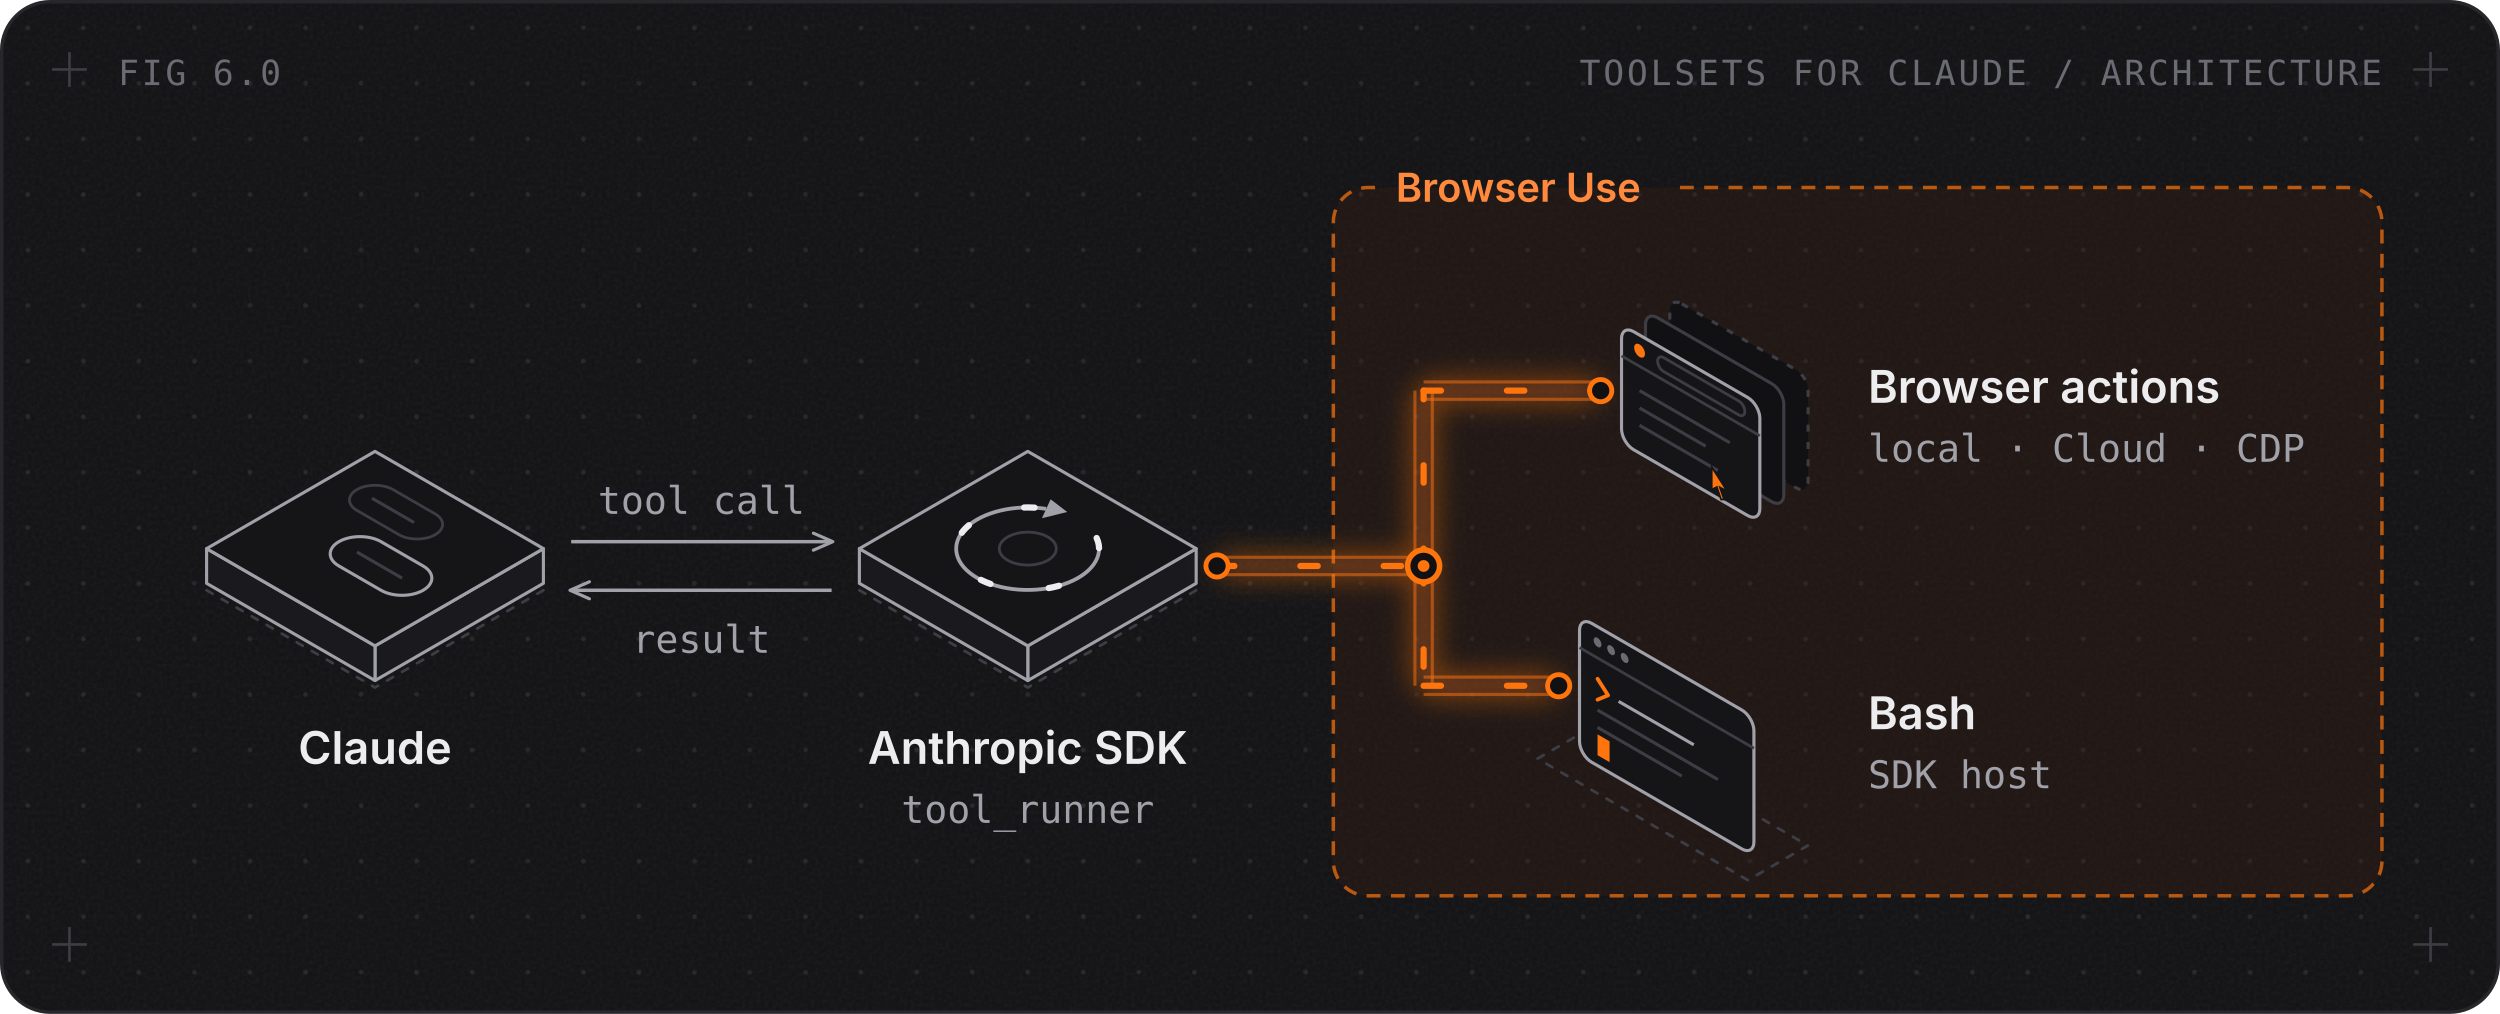
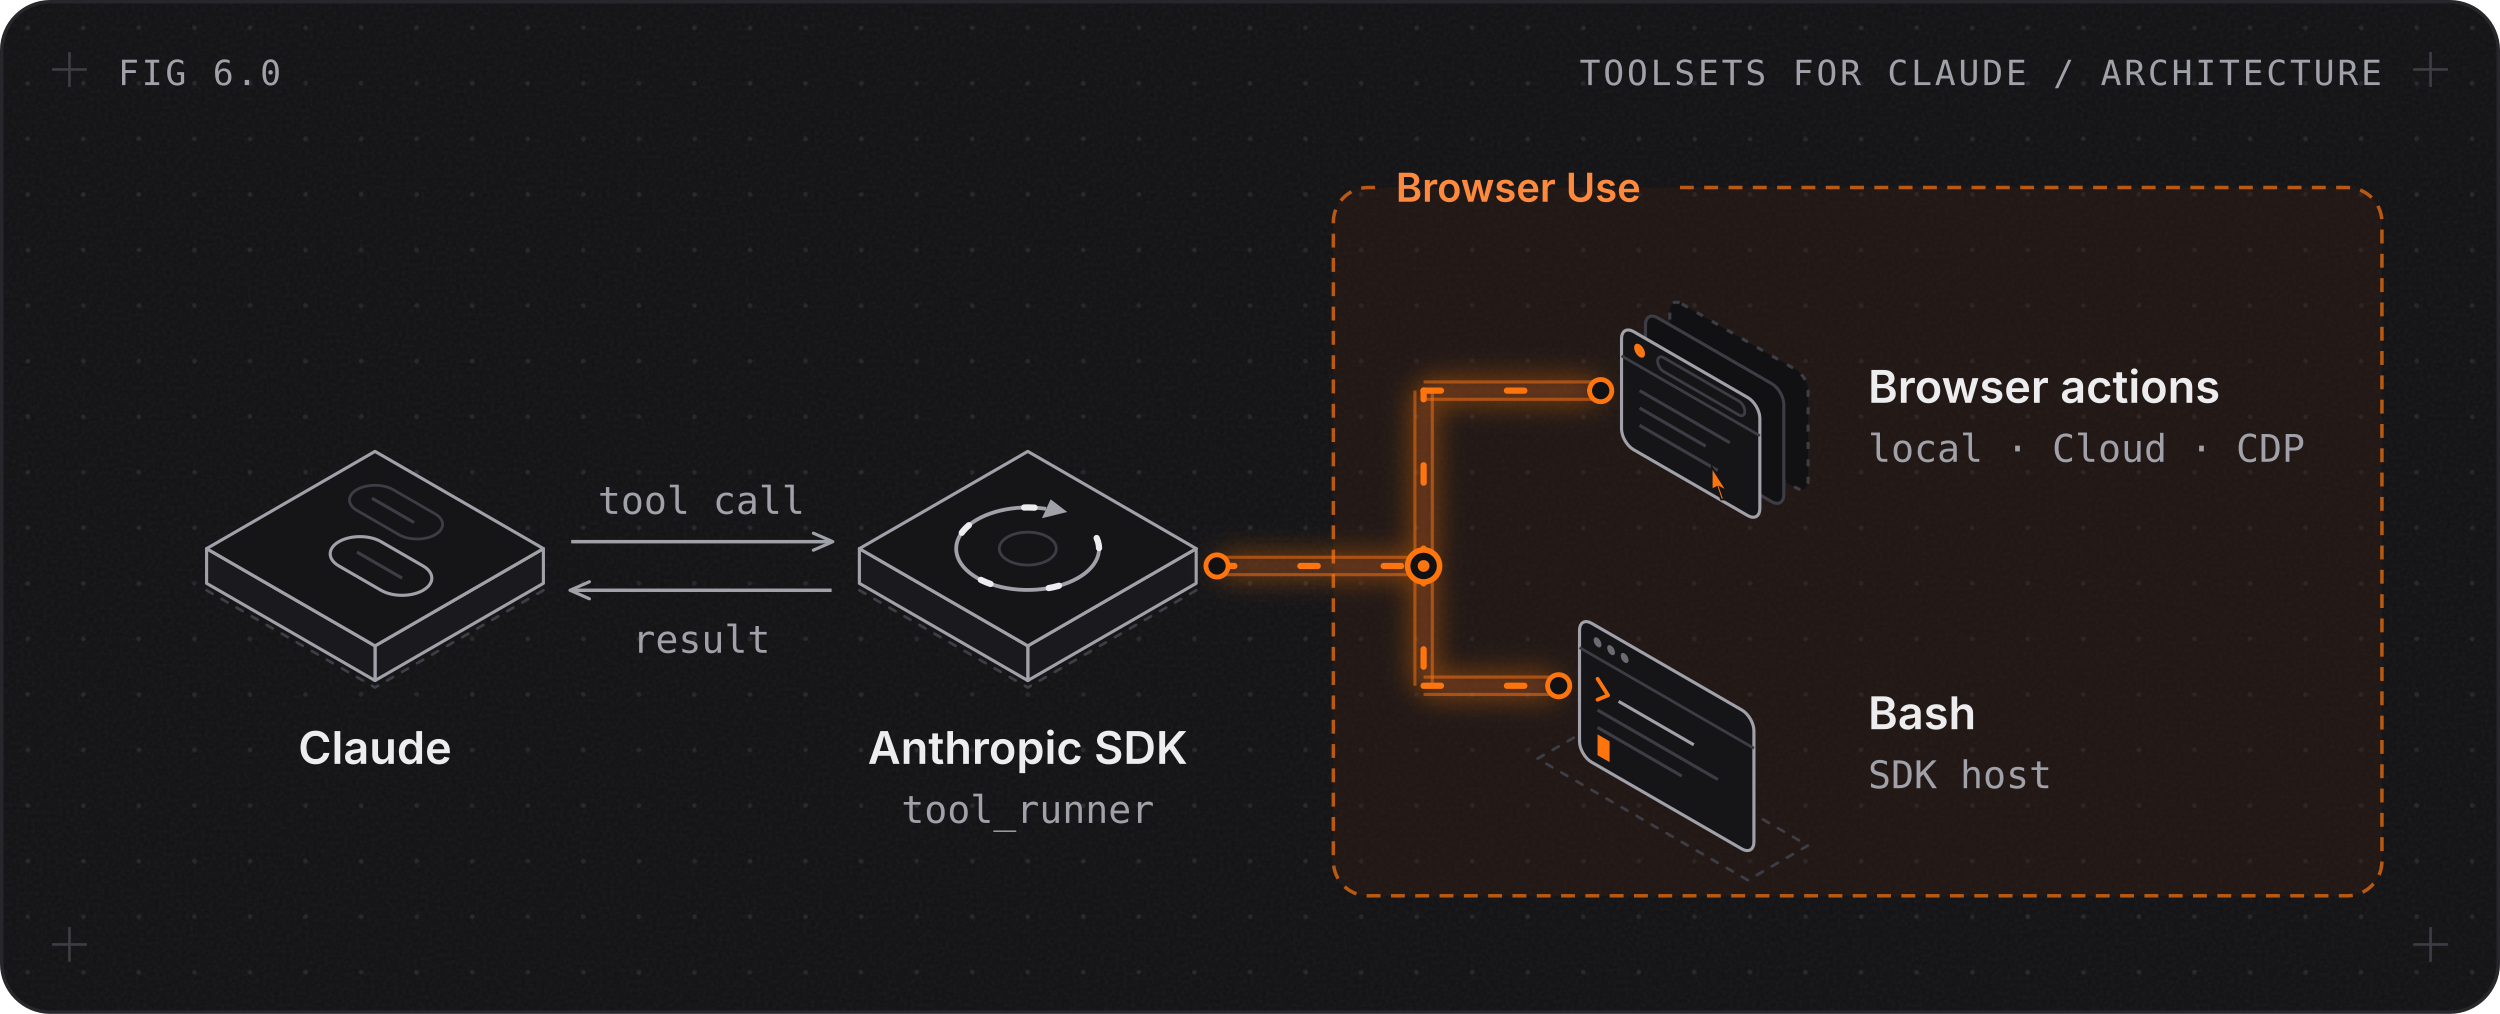
<svg xmlns="http://www.w3.org/2000/svg" viewBox="0 0 720 292" width="720" height="292" role="img" aria-labelledby="t d" fill="none">
  <style>.s{font-family:Geist, Inter, -apple-system, BlinkMacSystemFont, 'Segoe UI', Helvetica, Arial, sans-serif}.m{font-family:'Geist Mono', ui-monospace, SFMono-Regular, Menlo, monospace}text{font-kerning:normal}@keyframes fl{to{stroke-dashoffset:-24}}@keyframes spin{to{stroke-dashoffset:-20}}@keyframes blink{0%,49%{fill-opacity:1}50%,100%{fill-opacity:0}}@keyframes live{0%,100%{fill-opacity:1}50%{fill-opacity:.25}}@media (prefers-reduced-motion:no-preference){.pk{animation:fl 1.2s linear infinite}.spin{animation:spin 1.6s linear infinite}.blink{animation:blink 1.1s steps(1) infinite}.live{animation:live 1.8s ease-in-out infinite}}</style>
  <defs>
    <pattern id="dots" width="16" height="16" patternUnits="userSpaceOnUse">
      <circle cx="8" cy="8" r="0.7" fill="#232328" />
    </pattern>
    <filter id="grain" x="0" y="0" width="100%" height="100%">
      <feTurbulence type="fractalNoise" baseFrequency="0.9" numOctaves="2" seed="7" stitchTiles="stitch" />
      <feColorMatrix values="0 0 0 0 0.5  0 0 0 0 0.5  0 0 0 0 0.5  0 0 0 0.07 0" />
    </filter>
    <clipPath id="card">
      <rect x="0.5" y="0.5" width="719" height="291" rx="14" />
    </clipPath>
    <marker id="ah" viewBox="0 0 10 10" refX="8.5" refY="5" markerWidth="7" markerHeight="7" orient="auto-start-reverse">
      <path d="M1 1.5 L9 5 L1 8.5" stroke="#A1A1AA" stroke-width="1.3" fill="none" stroke-linejoin="round" stroke-linecap="round" />
    </marker>
    <filter id="glow" filterUnits="userSpaceOnUse" x="0" y="0" width="720" height="292">
      <feGaussianBlur stdDeviation="4" />
    </filter>
  </defs>
  <rect x="0.5" y="0.5" width="719" height="291" rx="14" fill="#111113" />
  <g clip-path="url(#card)">
    <rect width="720" height="292" fill="url(#dots)" />
    <rect width="720" height="292" filter="url(#grain)" />
  </g>
  <rect x="0.5" y="0.5" width="719" height="291" rx="14" fill="none" stroke="#26262B" />
  <path d="M15 20h10M20 15v10" stroke="#3D3D45" stroke-width="0.75" />
  <path d="M695 20h10M700 15v10" stroke="#3D3D45" stroke-width="0.75" />
  <path d="M15 272h10M20 267v10" stroke="#3D3D45" stroke-width="0.75" />
  <path d="M695 272h10M700 267v10" stroke="#3D3D45" stroke-width="0.75" />
-   <text x="34.0" y="24.5" font-size="10" fill="#6B6B74" letter-spacing="0.08em" class="m">FIG 6.0</text>
-   <text x="686.0" y="24.5" font-size="10" fill="#6B6B74" text-anchor="end" letter-spacing="0.08em" class="m">TOOLSETS FOR CLAUDE / ARCHITECTURE</text>
+   <text x="34.0" y="24.5" font-size="10" fill="#A1A1AA" letter-spacing="0.08em" class="m">FIG 6.0</text>
+   <text x="686.0" y="24.5" font-size="10" fill="#A1A1AA" text-anchor="end" letter-spacing="0.08em" class="m">TOOLSETS FOR CLAUDE / ARCHITECTURE</text>
  <polyline points="59.5,170.0 108.0,198.0 156.5,170.0" stroke="#3D3D45" stroke-width="0.8" stroke-dasharray="2 3" stroke-linejoin="round" stroke-linecap="round" />
  <polygon points="156.5,158.0 108.0,186.0 108.0,196.0 156.5,168.0" fill="#1A1A1E" stroke="#A1A1AA" stroke-width="0.9" stroke-linejoin="round" stroke-linecap="round" />
  <polygon points="59.5,158.0 108.0,186.0 108.0,196.0 59.5,168.0" fill="#1A1A1E" stroke="#A1A1AA" stroke-width="0.9" stroke-linejoin="round" stroke-linecap="round" />
  <polygon points="108.0,130.0 156.5,158.0 108.0,186.0 59.5,158.0" fill="#151518" stroke="#A1A1AA" stroke-width="0.9" stroke-linejoin="round" stroke-linecap="round" />
  <g transform="matrix(0.866,0.5,-0.866,0.5,108.0,130.0)">
    <rect x="8.0" y="8.0" width="26.0" height="12.0" rx="6.0" stroke="#3D3D45" stroke-width="0.8" vector-effect="non-scaling-stroke" />
    <rect x="20.0" y="25.0" width="28.0" height="14.0" rx="7.0" stroke="#A1A1AA" stroke-width="0.9" vector-effect="non-scaling-stroke" />
    <line x1="26.0" y1="32.0" x2="41.0" y2="32.0" stroke="#3D3D45" stroke-width="0.9" vector-effect="non-scaling-stroke" />
    <line x1="13.0" y1="14.0" x2="27.0" y2="14.0" stroke="#3D3D45" stroke-width="0.9" vector-effect="non-scaling-stroke" />
  </g>
  <polyline points="247.5,170.0 296.0,198.0 344.5,170.0" stroke="#3D3D45" stroke-width="0.8" stroke-dasharray="2 3" stroke-linejoin="round" stroke-linecap="round" />
  <polygon points="344.5,158.0 296.0,186.0 296.0,196.0 344.5,168.0" fill="#1A1A1E" stroke="#A1A1AA" stroke-width="0.9" stroke-linejoin="round" stroke-linecap="round" />
  <polygon points="247.5,158.0 296.0,186.0 296.0,196.0 247.5,168.0" fill="#1A1A1E" stroke="#A1A1AA" stroke-width="0.9" stroke-linejoin="round" stroke-linecap="round" />
  <polygon points="296.0,130.0 344.5,158.0 296.0,186.0 247.5,158.0" fill="#151518" stroke="#A1A1AA" stroke-width="0.9" stroke-linejoin="round" stroke-linecap="round" />
  <g transform="matrix(0.866,0.5,-0.866,0.5,296.0,130.0)">
    <circle cx="28.0" cy="28.0" r="6.7" stroke="#3D3D45" stroke-width="0.8" vector-effect="non-scaling-stroke" />
    <path d="M36.4 13.5A16.8 16.8 0 1 1 19.6 13.5" stroke="#A1A1AA" stroke-width="1.1" vector-effect="non-scaling-stroke" />
    <path class="spin" d="M36.4 13.5A16.8 16.8 0 1 1 19.6 13.5" stroke="#EDEDEF" stroke-width="1.8" stroke-dasharray="3 17" stroke-linecap="round" vector-effect="non-scaling-stroke" />
    <polygon points="24.0,10.9 17.6,10.0 21.6,16.9" fill="#A1A1AA" />
  </g>
  <text x="108.0" y="220.0" font-size="13" fill="#EDEDEF" font-weight="600" text-anchor="middle" class="s">Claude</text>
  <text x="296.0" y="220.0" font-size="13" fill="#EDEDEF" font-weight="600" text-anchor="middle" class="s">Anthropic SDK</text>
  <text x="296.0" y="237.0" font-size="11" fill="#A1A1AA" text-anchor="middle" class="m">tool_runner</text>
  <line x1="164.5" y1="156.0" x2="239.5" y2="156.0" stroke="#A1A1AA" stroke-width="1" marker-end="url(#ah)" />
  <line x1="239.5" y1="170.0" x2="164.5" y2="170.0" stroke="#A1A1AA" stroke-width="1" marker-end="url(#ah)" />
  <text x="202.0" y="148.0" font-size="11" fill="#A1A1AA" text-anchor="middle" class="m">tool call</text>
  <text x="202.0" y="188.0" font-size="11" fill="#A1A1AA" text-anchor="middle" class="m">result</text>
  <rect x="384" y="54" width="302" height="204" rx="10" fill="#3A2214" fill-opacity=".35" />
  <path d="M396.0 54H394A10 10 0 0 0 384 64V248A10 10 0 0 0 394 258H676A10 10 0 0 0 686 248V64A10 10 0 0 0 676 54H483.7" stroke="#FE750E" stroke-opacity=".7" stroke-width="1" stroke-dasharray="4 3" />
  <text x="402.0" y="58.1" font-size="11.5" fill="#FF8A3D" font-weight="600" class="s">Browser Use</text>
  <g transform="matrix(0.866,0.5,0,1,480.9,119.5)">
    <rect x="0" y="-34" width="46" height="34" rx="4" fill="#111113" stroke="#3D3D45" stroke-width="0.9" stroke-dasharray="2 3" vector-effect="non-scaling-stroke" />
  </g>
  <g transform="matrix(0.866,0.5,0,1,473.9,123.5)">
    <rect x="0" y="-34" width="46" height="34" rx="4" fill="#111113" stroke="#3D3D45" stroke-width="0.9" vector-effect="non-scaling-stroke" />
  </g>
  <g transform="matrix(0.866,0.5,0,1,467.0,127.5)">
    <rect x="0" y="-34" width="46" height="34" rx="4" fill="#151518" stroke="#A1A1AA" stroke-width="0.9" vector-effect="non-scaling-stroke" />
    <line x1="0" y1="-25" x2="46" y2="-25" stroke="#3D3D45" stroke-width="0.8" vector-effect="non-scaling-stroke" />
    <circle class="live" cx="6" cy="-29.5" r="1.8" fill="#FE750E" />
    <rect x="12" y="-31.5" width="29" height="4" rx="2" stroke="#3D3D45" stroke-width="0.8" vector-effect="non-scaling-stroke" />
    <line x1="6" y1="-18" x2="36" y2="-18" stroke="#3D3D45" stroke-width="0.9" vector-effect="non-scaling-stroke" />
    <line x1="6" y1="-13" x2="28" y2="-13" stroke="#3D3D45" stroke-width="0.9" vector-effect="non-scaling-stroke" />
    <line x1="6" y1="-8" x2="32" y2="-8" stroke="#3D3D45" stroke-width="0.9" vector-effect="non-scaling-stroke" />
    <path d="M30 -8 l0 6.5 l1.7 -1.6 l1.4 2.9 l1 -.5 l-1.4 -2.8 l2.4 -.1z" fill="#FE750E" stroke="#151518" stroke-width="0.5" vector-effect="non-scaling-stroke" />
  </g>
  <polygon points="460.1,208.5 520.7,243.5 503.4,253.5 442.8,218.5" stroke="#3D3D45" stroke-width="0.8" stroke-dasharray="2 3" stroke-linejoin="round" stroke-linecap="round" />
  <g transform="matrix(0.866,0.5,0,1,454.9,217.5)">
    <rect x="0" y="-40" width="58" height="40" rx="4" fill="#151518" stroke="#A1A1AA" stroke-width="0.9" vector-effect="non-scaling-stroke" />
    <line x1="0" y1="-31" x2="58" y2="-31" stroke="#3D3D45" stroke-width="0.8" vector-effect="non-scaling-stroke" />
    <circle cx="6.0" cy="-35.5" r="1.3" fill="#6B6B74" />
    <circle cx="10.5" cy="-35.5" r="1.3" fill="#6B6B74" />
    <circle cx="15.0" cy="-35.5" r="1.3" fill="#6B6B74" />
    <path d="M6 -25 l3.5 3 l-3.5 3" stroke="#FE750E" stroke-width="1.1" stroke-linejoin="round" stroke-linecap="round" vector-effect="non-scaling-stroke" />
    <line x1="13" y1="-22" x2="38" y2="-22" stroke="#A1A1AA" stroke-width="0.9" vector-effect="non-scaling-stroke" />
    <line x1="6" y1="-16" x2="46" y2="-16" stroke="#3D3D45" stroke-width="0.9" vector-effect="non-scaling-stroke" />
    <line x1="6" y1="-11" x2="34" y2="-11" stroke="#3D3D45" stroke-width="0.9" vector-effect="non-scaling-stroke" />
    <rect class="blink" x="6" y="-9" width="4" height="6" fill="#FE750E" />
  </g>
  <text x="538.0" y="116.0" font-size="13" fill="#EDEDEF" font-weight="600" class="s">Browser actions</text>
  <text x="538.0" y="133.0" font-size="11" fill="#A1A1AA" class="m">local · Cloud · CDP</text>
  <text x="538.0" y="210.0" font-size="13" fill="#EDEDEF" font-weight="600" class="s">Bash</text>
  <text x="538.0" y="227.0" font-size="11" fill="#A1A1AA" class="m">SDK host</text>
  <rect x="350.5" y="160.0" width="59.5" height="6" rx="3" fill="#FE750E" fill-opacity="0.5" filter="url(#glow)" />
  <line x1="350.5" y1="160.5" x2="410.0" y2="160.5" stroke="#FE750E" stroke-width="0.9" stroke-opacity=".5" />
  <line x1="350.5" y1="165.5" x2="410.0" y2="165.5" stroke="#FE750E" stroke-width="0.9" stroke-opacity=".5" />
  <line class="pk" x1="350.5" y1="163.0" x2="410.0" y2="163.0" stroke="#FE750E" stroke-width="1.8" stroke-linecap="round" stroke-dasharray="5 19" />
  <rect x="407.0" y="112.5" width="6" height="50.5" rx="3" fill="#FE750E" fill-opacity="0.5" filter="url(#glow)" />
  <line x1="407.5" y1="163.0" x2="407.5" y2="112.5" stroke="#FE750E" stroke-width="0.9" stroke-opacity=".5" />
  <line x1="412.5" y1="163.0" x2="412.5" y2="112.5" stroke="#FE750E" stroke-width="0.9" stroke-opacity=".5" />
  <line class="pk" x1="410.0" y1="163.0" x2="410.0" y2="112.5" stroke="#FE750E" stroke-width="1.8" stroke-linecap="round" stroke-dasharray="5 19" />
  <rect x="410.0" y="109.5" width="51.0" height="6" rx="3" fill="#FE750E" fill-opacity="0.5" filter="url(#glow)" />
  <line x1="410.0" y1="110.0" x2="461.0" y2="110.0" stroke="#FE750E" stroke-width="0.9" stroke-opacity=".5" />
  <line x1="410.0" y1="115.0" x2="461.0" y2="115.0" stroke="#FE750E" stroke-width="0.9" stroke-opacity=".5" />
  <line class="pk" x1="410.0" y1="112.5" x2="461.0" y2="112.5" stroke="#FE750E" stroke-width="1.8" stroke-linecap="round" stroke-dasharray="5 19" />
  <rect x="407.0" y="163.0" width="6" height="34.5" rx="3" fill="#FE750E" fill-opacity="0.5" filter="url(#glow)" />
  <line x1="407.5" y1="163.0" x2="407.5" y2="197.5" stroke="#FE750E" stroke-width="0.9" stroke-opacity=".5" />
  <line x1="412.5" y1="163.0" x2="412.5" y2="197.5" stroke="#FE750E" stroke-width="0.9" stroke-opacity=".5" />
  <line class="pk" x1="410.0" y1="163.0" x2="410.0" y2="197.5" stroke="#FE750E" stroke-width="1.8" stroke-linecap="round" stroke-dasharray="5 19" />
  <rect x="410.0" y="194.5" width="38.9" height="6" rx="3" fill="#FE750E" fill-opacity="0.5" filter="url(#glow)" />
  <line x1="410.0" y1="195.0" x2="448.9" y2="195.0" stroke="#FE750E" stroke-width="0.9" stroke-opacity=".5" />
  <line x1="410.0" y1="200.0" x2="448.9" y2="200.0" stroke="#FE750E" stroke-width="0.9" stroke-opacity=".5" />
  <line class="pk" x1="410.0" y1="197.5" x2="448.9" y2="197.5" stroke="#FE750E" stroke-width="1.8" stroke-linecap="round" stroke-dasharray="5 19" />
  <circle cx="350.5" cy="163.0" r="3.2" fill="#111113" stroke="#FE750E" stroke-width="1.4" />
  <circle cx="410.0" cy="163.0" r="4.6" fill="#111113" stroke="#FE750E" stroke-width="1.6" />
  <circle cx="410.0" cy="163.0" r="1.7" fill="#FE750E" />
  <circle cx="461.0" cy="112.5" r="3.2" fill="#111113" stroke="#FE750E" stroke-width="1.4" />
  <circle cx="448.9" cy="197.5" r="3.2" fill="#111113" stroke="#FE750E" stroke-width="1.4" />
</svg>
